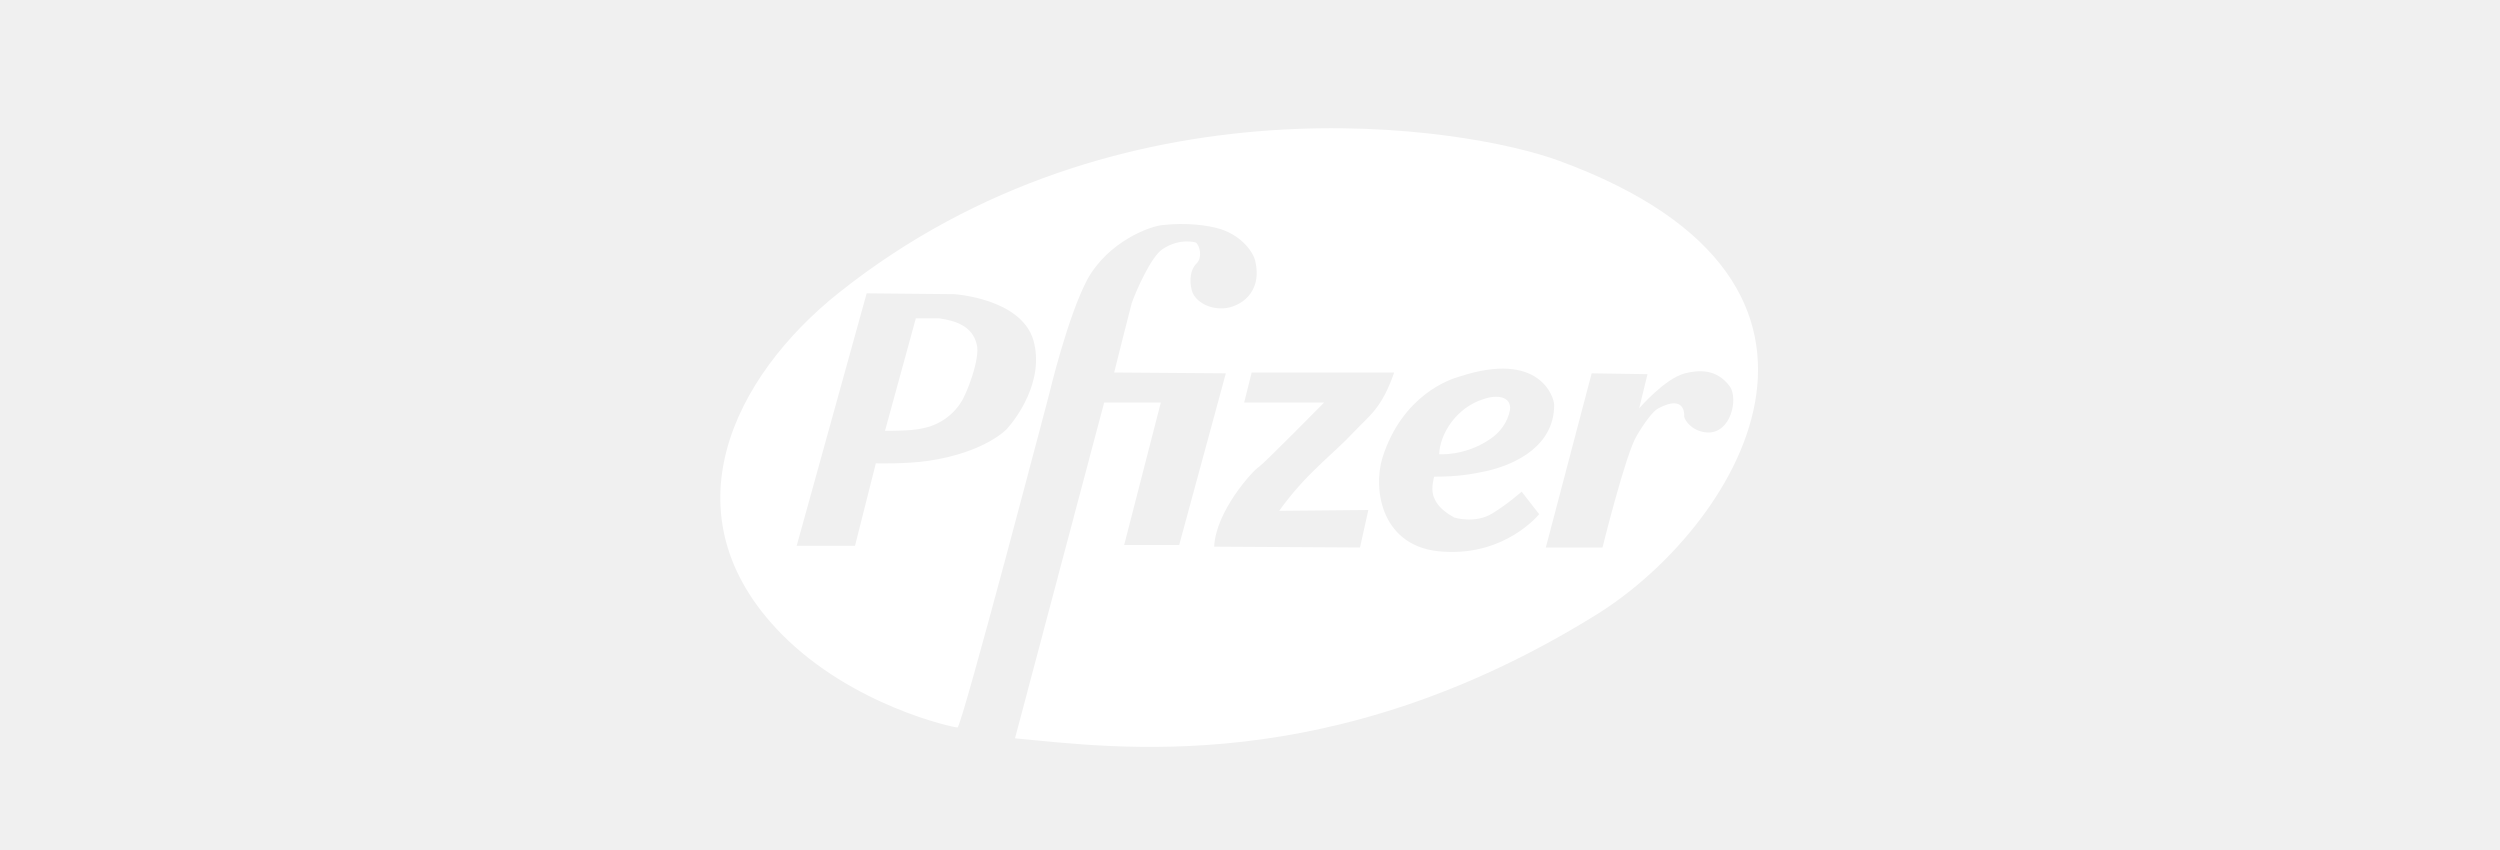
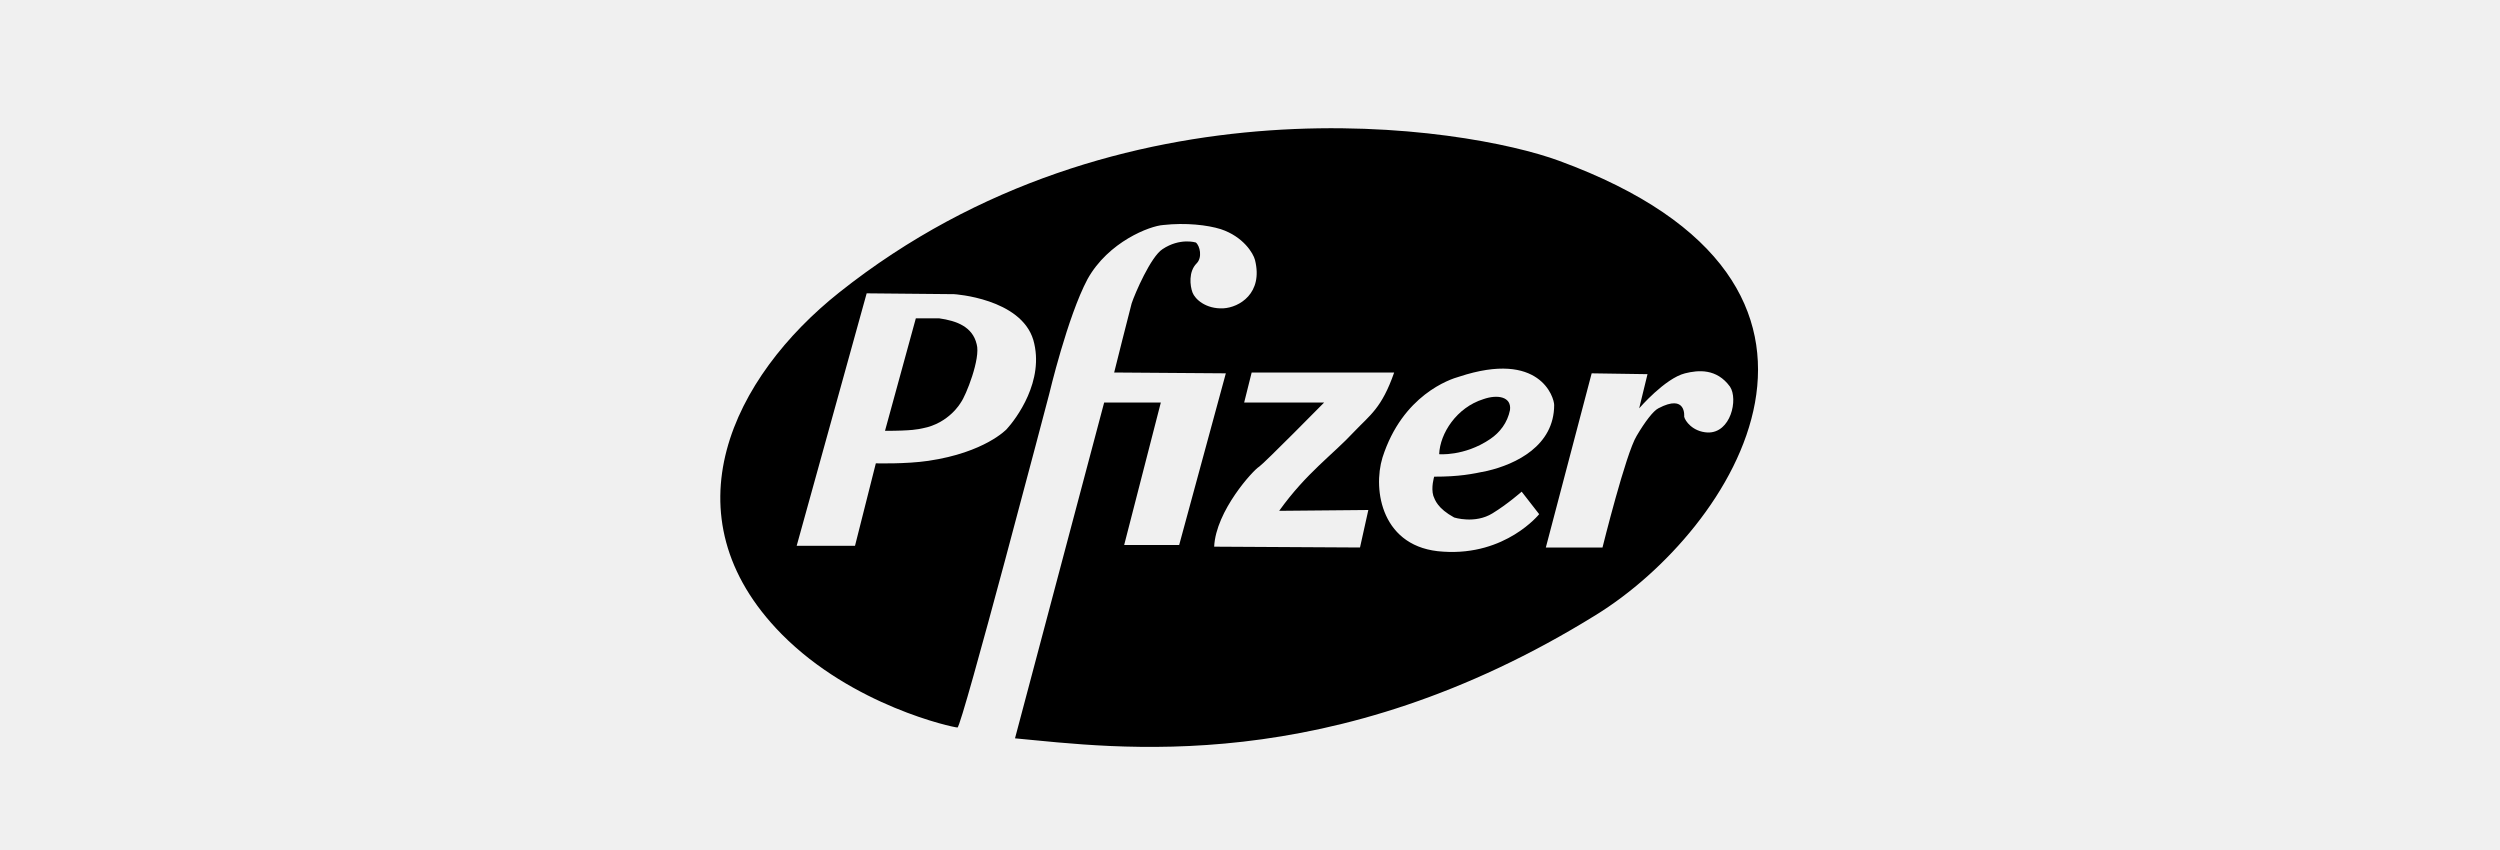
- <svg xmlns="http://www.w3.org/2000/svg" version="1.1" id="Layer_1" x="0px" y="0px" viewBox="0 0 300 101.9" style="enable-background:new 0 0 300 101.9;" xml:space="preserve">
-   <style type="text/css">
- 	.st0{fill:#FFFFFF;stroke:#FFFFFF;stroke-width:0;stroke-linecap:round;stroke-linejoin:round;}
- </style>
-   <g id="XMLID_170_">
-     <path id="XMLID_269_" class="st0" d="M187.1,19.3c-11.1-4.1-52.8-10.9-86.4,15.8c-12.7,10.1-21,26.7-6.9,41   c8.5,8.6,20.6,11.2,21.1,11.2c0.5,0,11-40,11-40s2.2-9.3,4.6-13.8c2.5-4.5,7.5-6.4,9.1-6.5c2.7-0.3,5.3,0,6.9,0.5   c2.7,0.9,3.9,2.9,4.1,3.7c1,4-1.9,5.7-3.8,5.8c-2.1,0.1-3.4-1.1-3.7-1.9c-0.3-0.8-0.5-2.5,0.5-3.5c0.7-0.7,0.4-2.1-0.1-2.5   c0,0-1.9-0.6-4,0.8c-1.4,0.9-3.3,5.3-3.7,6.5c-0.2,0.7-2.1,8.3-2.1,8.3l13.4,0.1l-5.6,20.6h-6.6l4.4-17.1h-6.8l-10.7,40.3   c11.9,1.1,37.9,4.9,69.7-14.8C207.9,63.7,227.5,34.1,187.1,19.3z M120.8,51.5c0,0-2.6,2.8-9.4,3.8c-2.7,0.4-6.3,0.3-6.3,0.3   l-2.5,9.9h-7l8.4-30.3l10.5,0.1c0,0,8,0.5,9.5,5.5C125.4,45.7,121.9,50.3,120.8,51.5z M163.2,65.7l-17.5-0.1   c0.2-4.3,4.7-9.2,5.4-9.6c0.6-0.4,7.8-7.7,7.8-7.7l-9.6,0l0.9-3.6h17.1c-1.5,4.3-2.9,5.1-4.8,7.1c-2.6,2.8-5.7,4.9-9,9.5l10.7-0.1   L163.2,65.7z M173.2,66.2c-7.4-0.4-8.5-7.4-7.3-11.3c2.4-7.5,8.1-9.4,9.2-9.7c9.7-3.2,11.4,2.5,11.4,3.4c0,4.9-4.6,7.1-8,7.9   c-1.9,0.4-3.4,0.7-6.4,0.7c0,0-0.4,1.3-0.1,2.3c0.2,0.5,0.5,1.5,2.5,2.6c0,0,2.5,0.8,4.6-0.5c1.8-1.1,3.5-2.6,3.5-2.6l2.1,2.7   C184.7,61.7,180.7,66.7,173.2,66.2z M204.9,51.9c-1.8-0.1-2.7-1.4-2.8-1.9c0,0,0.3-2.8-3.1-1c-0.6,0.3-1.6,1.6-2.6,3.3   c-1.3,2.1-4.1,13.4-4.1,13.4h-6.8l5.5-20.9l6.7,0.1l-1,4.1c0,0,3.1-3.6,5.5-4.2c1.6-0.4,3.8-0.6,5.4,1.6   C208.6,47.9,207.7,52,204.9,51.9z" />
-     <path id="XMLID_216_" class="st0" d="M112.7,38.2h-2.8l-3.7,13.5c3.3,0,4-0.2,4.5-0.3c3.2-0.6,4.6-3.1,4.6-3.1   c0.6-0.8,2.4-5.3,1.9-7C116.7,39.2,114.8,38.5,112.7,38.2z" />
-     <path id="XMLID_172_" class="st0" d="M178.8,52.7c1.2-0.8,2.1-2,2.4-3.5c0.2-1.6-1.5-1.9-3.2-1.3c-3.2,1-5.2,4.1-5.3,6.6   C172.6,54.5,175.7,54.8,178.8,52.7z" />
-   </g>
+ <svg xmlns="http://www.w3.org/2000/svg" version="1.1" x="0px" y="0px" viewBox="0 0 300 101.9" style="enable-background:new 0 0 300 101.9;" xml:space="preserve">
+   <path id="XMLID_269_" d="M187.1,19.3c-11.1-4.1-52.8-10.9-86.4,15.8c-12.7,10.1-21,26.7-6.9,41   c8.5,8.6,20.6,11.2,21.1,11.2c0.5,0,11-40,11-40s2.2-9.3,4.6-13.8c2.5-4.5,7.5-6.4,9.1-6.5c2.7-0.3,5.3,0,6.9,0.5   c2.7,0.9,3.9,2.9,4.1,3.7c1,4-1.9,5.7-3.8,5.8c-2.1,0.1-3.4-1.1-3.7-1.9c-0.3-0.8-0.5-2.5,0.5-3.5c0.7-0.7,0.4-2.1-0.1-2.5   c0,0-1.9-0.6-4,0.8c-1.4,0.9-3.3,5.3-3.7,6.5c-0.2,0.7-2.1,8.3-2.1,8.3l13.4,0.1l-5.6,20.6h-6.6l4.4-17.1h-6.8l-10.7,40.3   c11.9,1.1,37.9,4.9,69.7-14.8C207.9,63.7,227.5,34.1,187.1,19.3z M120.8,51.5c0,0-2.6,2.8-9.4,3.8c-2.7,0.4-6.3,0.3-6.3,0.3   l-2.5,9.9h-7l8.4-30.3l10.5,0.1c0,0,8,0.5,9.5,5.5C125.4,45.7,121.9,50.3,120.8,51.5z M163.2,65.7l-17.5-0.1   c0.2-4.3,4.7-9.2,5.4-9.6c0.6-0.4,7.8-7.7,7.8-7.7l-9.6,0l0.9-3.6h17.1c-1.5,4.3-2.9,5.1-4.8,7.1c-2.6,2.8-5.7,4.9-9,9.5l10.7-0.1   L163.2,65.7z M173.2,66.2c-7.4-0.4-8.5-7.4-7.3-11.3c2.4-7.5,8.1-9.4,9.2-9.7c9.7-3.2,11.4,2.5,11.4,3.4c0,4.9-4.6,7.1-8,7.9   c-1.9,0.4-3.4,0.7-6.4,0.7c0,0-0.4,1.3-0.1,2.3c0.2,0.5,0.5,1.5,2.5,2.6c0,0,2.5,0.8,4.6-0.5c1.8-1.1,3.5-2.6,3.5-2.6l2.1,2.7   C184.7,61.7,180.7,66.7,173.2,66.2z M204.9,51.9c-1.8-0.1-2.7-1.4-2.8-1.9c0,0,0.3-2.8-3.1-1c-0.6,0.3-1.6,1.6-2.6,3.3   c-1.3,2.1-4.1,13.4-4.1,13.4h-6.8l5.5-20.9l6.7,0.1l-1,4.1c0,0,3.1-3.6,5.5-4.2c1.6-0.4,3.8-0.6,5.4,1.6   C208.6,47.9,207.7,52,204.9,51.9z" />
+   <path id="XMLID_216_" d="M112.7,38.2h-2.8l-3.7,13.5c3.3,0,4-0.2,4.5-0.3c3.2-0.6,4.6-3.1,4.6-3.1   c0.6-0.8,2.4-5.3,1.9-7C116.7,39.2,114.8,38.5,112.7,38.2z" />
+   <path id="XMLID_172_" d="M178.8,52.7c1.2-0.8,2.1-2,2.4-3.5c0.2-1.6-1.5-1.9-3.2-1.3c-3.2,1-5.2,4.1-5.3,6.6   C172.6,54.5,175.7,54.8,178.8,52.7z" />
</svg>
